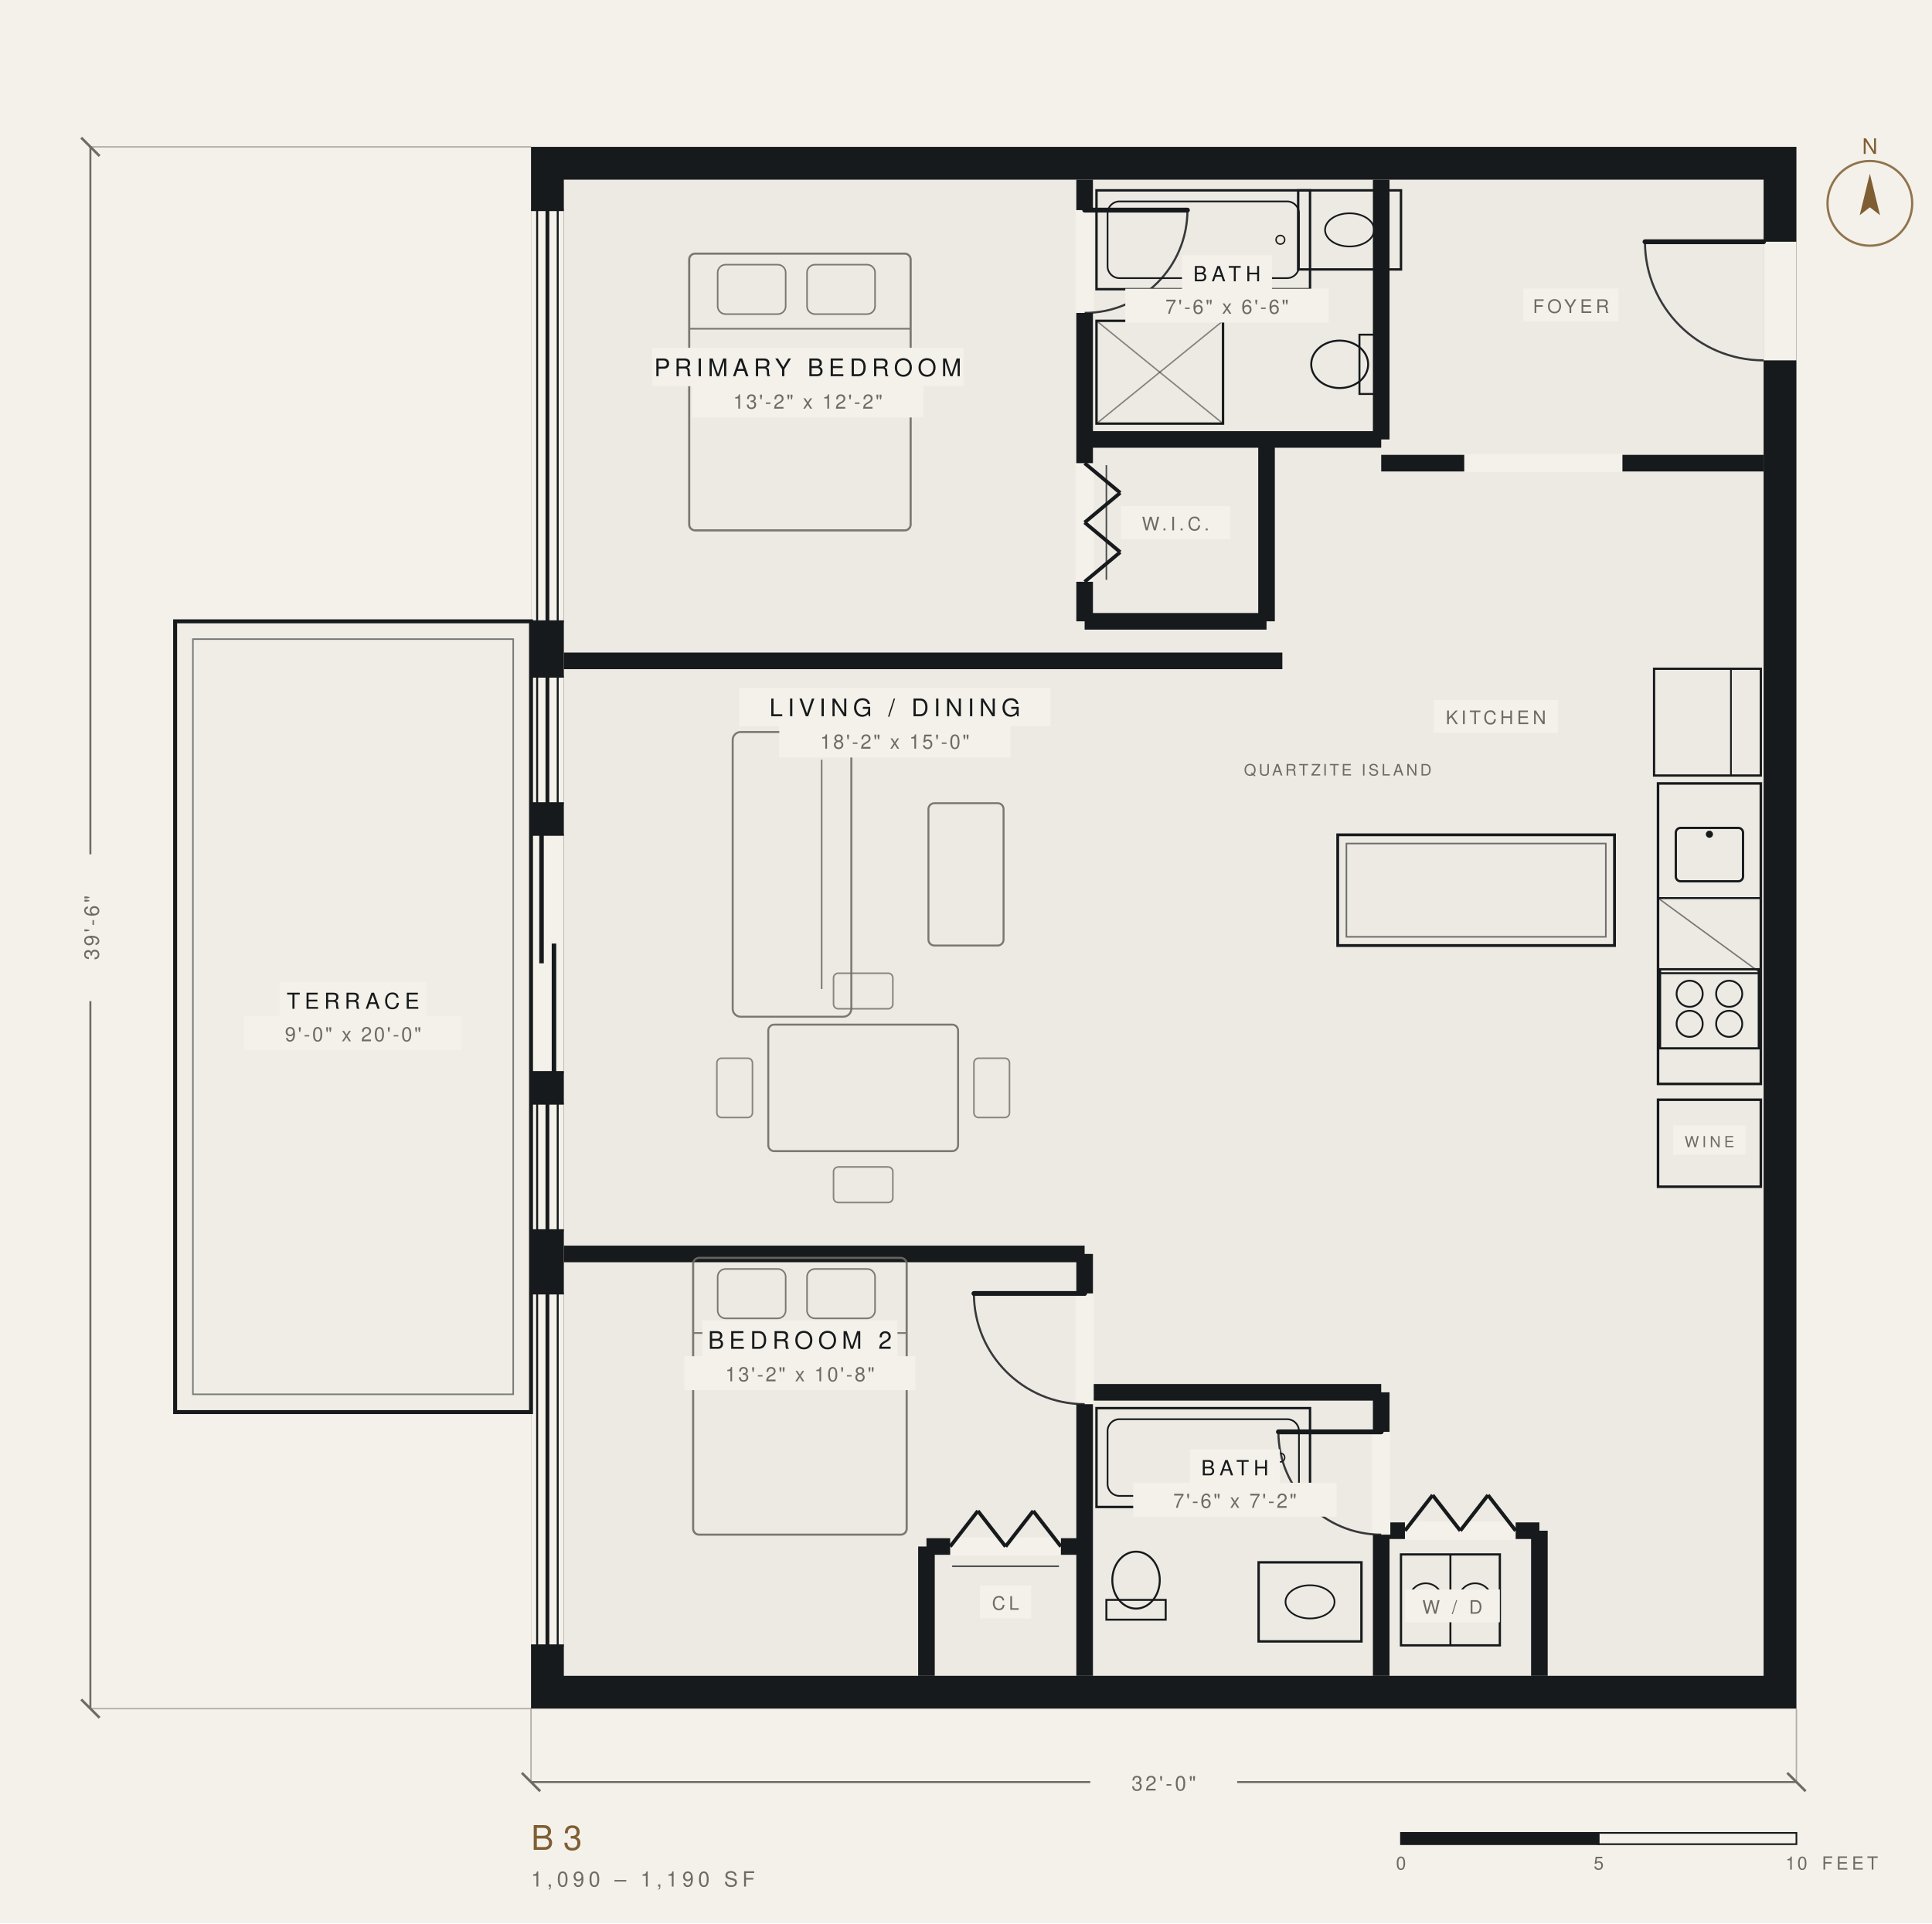
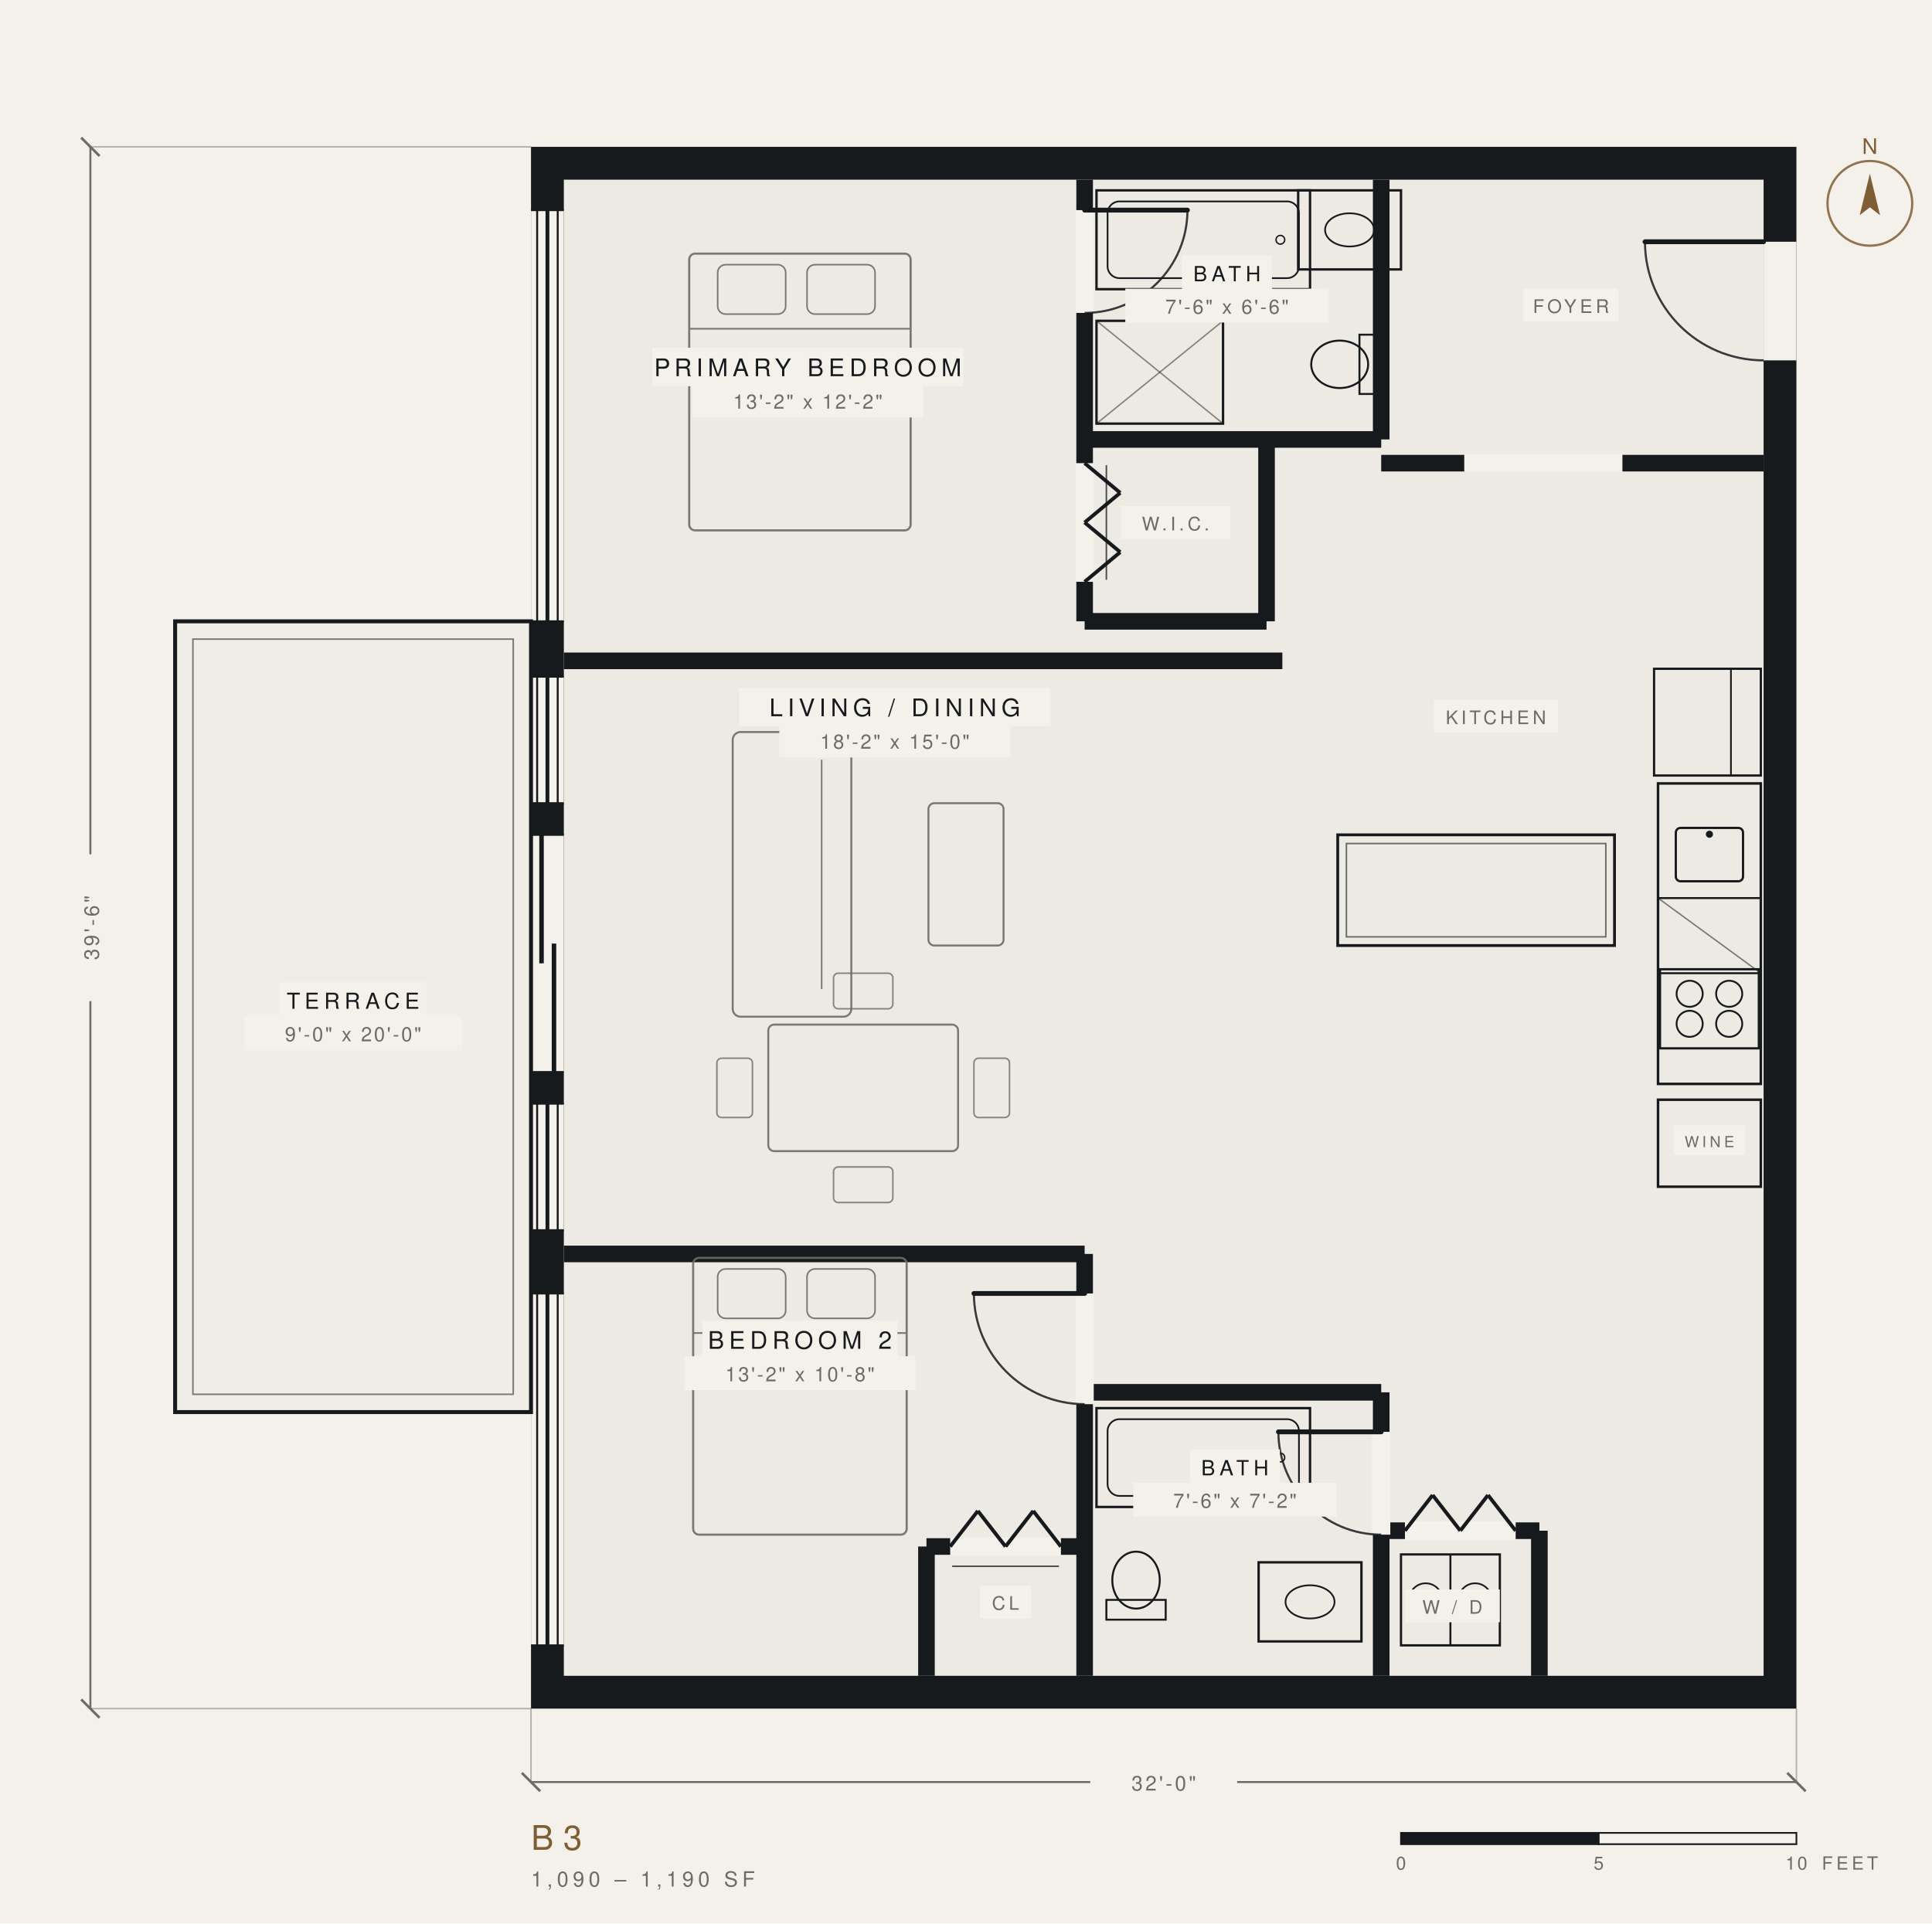
<svg xmlns="http://www.w3.org/2000/svg" viewBox="0 0 684.0 681.0" width="684.0" height="681.0" role="img" aria-label="B3 floor plan, Two Bedroom, West Collection">
  <rect width="684.0" height="681.0" fill="#F4F1EA" />
  <g shape-rendering="geometricPrecision">
    <rect x="199.62" y="63.62" width="424.76" height="529.76" fill="#171A1C" opacity="0.035" />
    <rect x="62.0" y="220.0" width="126.0" height="280.0" fill="#171A1C" opacity="0.02" />
    <path d="M 188.0 52.0 H 636.0 V 605.0 H 188.0 Z M 199.62 63.62 H 624.38 V 593.38 H 199.62 Z" fill="#171A1C" fill-rule="evenodd" />
    <rect x="381.06" y="63.62" width="5.88" height="156.38" fill="#171A1C" />
    <rect x="199.62" y="231.06" width="254.38" height="5.88" fill="#171A1C" />
    <rect x="384.0" y="152.66" width="105.0" height="5.88" fill="#171A1C" />
    <rect x="486.06" y="63.62" width="5.88" height="91.98" fill="#171A1C" />
    <rect x="445.46" y="155.6" width="5.88" height="64.4" fill="#171A1C" />
    <rect x="384.0" y="217.06" width="64.4" height="5.88" fill="#171A1C" />
    <rect x="489.0" y="161.06" width="135.38" height="5.88" fill="#171A1C" />
    <rect x="199.62" y="441.06" width="184.38" height="5.88" fill="#171A1C" />
    <rect x="381.06" y="444.0" width="5.88" height="149.38" fill="#171A1C" />
    <rect x="325.06" y="547.6" width="5.88" height="45.78" fill="#171A1C" />
    <rect x="328.0" y="544.66" width="56.0" height="5.88" fill="#171A1C" />
    <rect x="384.0" y="490.06" width="105.0" height="5.88" fill="#171A1C" />
    <rect x="486.06" y="493.0" width="5.88" height="100.38" fill="#171A1C" />
    <rect x="542.06" y="542.0" width="5.88" height="51.38" fill="#171A1C" />
    <rect x="489.0" y="539.06" width="56.0" height="5.88" fill="#171A1C" />
    <rect x="188.0" y="74.4" width="11.62" height="145.6" fill="#F4F1EA" />
    <rect x="188.0" y="239.6" width="11.62" height="44.8" fill="#F4F1EA" />
    <rect x="188.0" y="295.6" width="11.62" height="84.0" fill="#F4F1EA" />
    <rect x="188.0" y="390.8" width="11.62" height="44.8" fill="#F4F1EA" />
    <rect x="188.0" y="458.0" width="11.62" height="124.6" fill="#F4F1EA" />
    <rect x="624.38" y="85.6" width="11.62" height="42.0" fill="#F4F1EA" />
    <rect x="380.78" y="74.4" width="6.44" height="36.4" fill="#F4F1EA" />
    <rect x="380.78" y="164.0" width="6.44" height="42.0" fill="#F4F1EA" />
    <rect x="518.4" y="160.78" width="56.0" height="6.44" fill="#F4F1EA" />
    <rect x="380.78" y="458.0" width="6.44" height="39.2" fill="#F4F1EA" />
    <rect x="336.4" y="544.38" width="39.2" height="6.44" fill="#F4F1EA" />
    <rect x="485.78" y="507.0" width="6.44" height="36.4" fill="#F4F1EA" />
    <rect x="497.4" y="538.78" width="39.2" height="6.44" fill="#F4F1EA" />
    <line x1="190.17" y1="74.4" x2="190.17" y2="220.0" stroke="#171A1C" stroke-width="0.7" />
    <line x1="193.81" y1="74.4" x2="193.81" y2="220.0" stroke="#171A1C" stroke-width="1.35" />
    <line x1="197.45" y1="74.4" x2="197.45" y2="220.0" stroke="#171A1C" stroke-width="0.7" />
    <line x1="188.0" y1="74.4" x2="199.62" y2="74.4" stroke="#171A1C" stroke-width="0.7" />
    <line x1="188.0" y1="220.0" x2="199.62" y2="220.0" stroke="#171A1C" stroke-width="0.7" />
    <line x1="190.17" y1="239.6" x2="190.17" y2="284.4" stroke="#171A1C" stroke-width="0.7" />
    <line x1="193.81" y1="239.6" x2="193.81" y2="284.4" stroke="#171A1C" stroke-width="1.35" />
    <line x1="197.45" y1="239.6" x2="197.45" y2="284.4" stroke="#171A1C" stroke-width="0.7" />
    <line x1="188.0" y1="239.6" x2="199.62" y2="239.6" stroke="#171A1C" stroke-width="0.7" />
    <line x1="188.0" y1="284.4" x2="199.62" y2="284.4" stroke="#171A1C" stroke-width="0.7" />
    <line x1="191.72" y1="295.6" x2="191.72" y2="341.1" stroke="#171A1C" stroke-width="1.6" />
    <line x1="196.13" y1="334.1" x2="196.13" y2="379.6" stroke="#171A1C" stroke-width="1.6" />
    <line x1="188.0" y1="295.6" x2="199.62" y2="295.6" stroke="#171A1C" stroke-width="0.7" />
    <line x1="188.0" y1="379.6" x2="199.62" y2="379.6" stroke="#171A1C" stroke-width="0.7" />
    <line x1="190.17" y1="390.8" x2="190.17" y2="435.6" stroke="#171A1C" stroke-width="0.7" />
    <line x1="193.81" y1="390.8" x2="193.81" y2="435.6" stroke="#171A1C" stroke-width="1.35" />
    <line x1="197.45" y1="390.8" x2="197.45" y2="435.6" stroke="#171A1C" stroke-width="0.7" />
    <line x1="188.0" y1="390.8" x2="199.62" y2="390.8" stroke="#171A1C" stroke-width="0.7" />
    <line x1="188.0" y1="435.6" x2="199.62" y2="435.6" stroke="#171A1C" stroke-width="0.7" />
    <line x1="190.17" y1="458.0" x2="190.17" y2="582.6" stroke="#171A1C" stroke-width="0.7" />
    <line x1="193.81" y1="458.0" x2="193.81" y2="582.6" stroke="#171A1C" stroke-width="1.35" />
    <line x1="197.45" y1="458.0" x2="197.45" y2="582.6" stroke="#171A1C" stroke-width="0.7" />
    <line x1="188.0" y1="458.0" x2="199.62" y2="458.0" stroke="#171A1C" stroke-width="0.7" />
    <line x1="188.0" y1="582.6" x2="199.62" y2="582.6" stroke="#171A1C" stroke-width="0.7" />
    <path d="M 624.38 127.6 A 42.0 42.0 0 0 1 582.38 85.6" fill="none" stroke="#171A1C" stroke-width="0.75" opacity="0.85" />
    <line x1="624.38" y1="85.6" x2="582.38" y2="85.6" stroke="#171A1C" stroke-width="1.7" stroke-linecap="round" />
    <path d="M 384.0 110.8 A 36.4 36.4 0 0 0 420.4 74.4" fill="none" stroke="#171A1C" stroke-width="0.75" opacity="0.85" />
    <line x1="384.0" y1="74.4" x2="420.4" y2="74.4" stroke="#171A1C" stroke-width="1.7" stroke-linecap="round" />
    <line x1="384.0" y1="164.0" x2="396.6" y2="174.5" stroke="#171A1C" stroke-width="1.3" />
    <line x1="396.6" y1="174.5" x2="384.0" y2="185.0" stroke="#171A1C" stroke-width="1.3" />
    <line x1="384.0" y1="185.0" x2="396.6" y2="195.5" stroke="#171A1C" stroke-width="1.3" />
    <line x1="396.6" y1="195.5" x2="384.0" y2="206.0" stroke="#171A1C" stroke-width="1.3" />
    <path d="M 384.0 497.2 A 39.2 39.2 0 0 1 344.8 458.0" fill="none" stroke="#171A1C" stroke-width="0.75" opacity="0.85" />
    <line x1="384.0" y1="458.0" x2="344.8" y2="458.0" stroke="#171A1C" stroke-width="1.7" stroke-linecap="round" />
    <line x1="336.4" y1="547.6" x2="346.2" y2="535.0" stroke="#171A1C" stroke-width="1.3" />
    <line x1="346.2" y1="535.0" x2="356.0" y2="547.6" stroke="#171A1C" stroke-width="1.3" />
    <line x1="356.0" y1="547.6" x2="365.8" y2="535.0" stroke="#171A1C" stroke-width="1.3" />
    <line x1="365.8" y1="535.0" x2="375.6" y2="547.6" stroke="#171A1C" stroke-width="1.3" />
    <path d="M 489.0 543.4 A 36.4 36.4 0 0 1 452.6 507.0" fill="none" stroke="#171A1C" stroke-width="0.75" opacity="0.85" />
    <line x1="489.0" y1="507.0" x2="452.6" y2="507.0" stroke="#171A1C" stroke-width="1.7" stroke-linecap="round" />
    <line x1="497.4" y1="542.0" x2="507.2" y2="529.4" stroke="#171A1C" stroke-width="1.3" />
    <line x1="507.2" y1="529.4" x2="517.0" y2="542.0" stroke="#171A1C" stroke-width="1.3" />
    <line x1="517.0" y1="542.0" x2="526.8" y2="529.4" stroke="#171A1C" stroke-width="1.3" />
    <line x1="526.8" y1="529.4" x2="536.6" y2="542.0" stroke="#171A1C" stroke-width="1.3" />
    <rect x="62.0" y="220.0" width="126.0" height="280.0" fill="none" stroke="#171A1C" stroke-width="1.4" />
    <rect x="68.3" y="226.3" width="113.4" height="267.4" fill="none" stroke="#171A1C" stroke-width="0.55" opacity="0.55" />
    <line x1="391.7" y1="164.7" x2="391.7" y2="205.3" stroke="#171A1C" stroke-width="0.55" opacity="0.75" />
    <line x1="337.1" y1="554.6" x2="374.9" y2="554.6" stroke="#171A1C" stroke-width="0.55" opacity="0.75" />
    <rect x="585.6" y="236.8" width="37.8" height="37.8" fill="none" stroke="#171A1C" stroke-width="0.8" />
    <line x1="612.82" y1="236.8" x2="612.82" y2="274.6" stroke="#171A1C" stroke-width="0.6" />
    <rect x="587.0" y="277.4" width="36.4" height="106.4" fill="none" stroke="#171A1C" stroke-width="0.9" />
    <rect x="593.3" y="293.15" width="23.8" height="18.9" fill="none" stroke="#171A1C" stroke-width="0.8" rx="1.68" />
    <circle cx="605.2" cy="295.39" r="1.26" fill="#171A1C" />
    <rect x="587.0" y="318.0" width="36.4" height="26.6" fill="none" stroke="#171A1C" stroke-width="0.7" />
    <line x1="587.0" y1="318.0" x2="623.4" y2="344.6" stroke="#171A1C" stroke-width="0.5" opacity="0.55" />
    <rect x="587.7" y="343.2" width="35.0" height="28.0" fill="none" stroke="#171A1C" stroke-width="0.8" />
    <circle cx="598.2" cy="351.88" r="4.62" fill="none" stroke="#171A1C" stroke-width="0.65" />
    <circle cx="598.2" cy="362.52" r="4.62" fill="none" stroke="#171A1C" stroke-width="0.65" />
    <circle cx="612.2" cy="351.88" r="4.62" fill="none" stroke="#171A1C" stroke-width="0.65" />
    <circle cx="612.2" cy="362.52" r="4.62" fill="none" stroke="#171A1C" stroke-width="0.65" />
    <rect x="587.0" y="389.4" width="36.4" height="30.8" fill="none" stroke="#171A1C" stroke-width="0.9" />
    <rect x="473.6" y="295.6" width="98.0" height="39.2" fill="none" stroke="#171A1C" stroke-width="1.0" />
    <rect x="476.68" y="298.68" width="91.84" height="33.04" fill="none" stroke="#171A1C" stroke-width="0.55" opacity="0.6" />
    <rect x="388.2" y="67.4" width="75.6" height="35.0" fill="none" stroke="#171A1C" stroke-width="0.85" />
    <rect x="392.12" y="71.32" width="67.76" height="27.16" fill="none" stroke="#171A1C" stroke-width="0.6" rx="4.2" />
    <circle cx="453.3" cy="84.9" r="1.54" fill="none" stroke="#171A1C" stroke-width="0.5" />
    <rect x="459.6" y="67.4" width="36.4" height="28.0" fill="none" stroke="#171A1C" stroke-width="0.85" />
    <ellipse cx="477.8" cy="81.4" rx="8.68" ry="5.88" fill="none" stroke="#171A1C" stroke-width="0.6" />
    <rect x="388.2" y="113.6" width="44.8" height="36.4" fill="none" stroke="#171A1C" stroke-width="0.85" />
    <line x1="388.2" y1="113.6" x2="433.0" y2="150.0" stroke="#171A1C" stroke-width="0.5" opacity="0.5" />
    <line x1="433.0" y1="113.6" x2="388.2" y2="150.0" stroke="#171A1C" stroke-width="0.5" opacity="0.5" />
    <g transform="translate(476.4,129.0) rotate(90)">
      <rect x="-10.5" y="-11.9" width="21.0" height="7.0" fill="none" stroke="#171A1C" stroke-width="0.7" />
      <ellipse cx="0" cy="2.1" rx="8.4" ry="10.08" fill="none" stroke="#171A1C" stroke-width="0.7" />
    </g>
    <rect x="388.2" y="498.6" width="75.6" height="35.0" fill="none" stroke="#171A1C" stroke-width="0.85" />
    <rect x="392.12" y="502.52" width="67.76" height="27.16" fill="none" stroke="#171A1C" stroke-width="0.6" rx="4.2" />
    <circle cx="453.3" cy="516.1" r="1.54" fill="none" stroke="#171A1C" stroke-width="0.5" />
    <rect x="445.6" y="553.2" width="36.4" height="28.0" fill="none" stroke="#171A1C" stroke-width="0.85" />
    <ellipse cx="463.8" cy="567.2" rx="8.68" ry="5.88" fill="none" stroke="#171A1C" stroke-width="0.6" />
    <g transform="translate(402.2,561.6) rotate(180)">
      <rect x="-10.5" y="-11.9" width="21.0" height="7.0" fill="none" stroke="#171A1C" stroke-width="0.7" />
      <ellipse cx="0" cy="2.1" rx="8.4" ry="10.08" fill="none" stroke="#171A1C" stroke-width="0.7" />
    </g>
    <rect x="496.0" y="550.4" width="35.0" height="32.2" fill="none" stroke="#171A1C" stroke-width="0.8" />
    <line x1="513.5" y1="550.4" x2="513.5" y2="582.6" stroke="#171A1C" stroke-width="0.7" />
    <circle cx="504.75" cy="566.5" r="5.88" fill="none" stroke="#171A1C" stroke-width="0.6" />
    <circle cx="522.25" cy="566.5" r="5.88" fill="none" stroke="#171A1C" stroke-width="0.6" />
    <g transform="translate(283.2,138.8) rotate(0)" opacity="0.9">
      <rect x="-39.2" y="-49.0" width="78.4" height="98.0" rx="2.1" fill="none" stroke="#6E6B64" stroke-width="0.75" />
      <line x1="-39.2" y1="-22.4" x2="39.2" y2="-22.4" stroke="#6E6B64" stroke-width="0.6" />
      <rect x="-29.12" y="-45.08" width="24.08" height="17.5" rx="2.8" fill="none" stroke="#6E6B64" stroke-width="0.55" />
      <rect x="2.52" y="-45.08" width="24.08" height="17.5" rx="2.8" fill="none" stroke="#6E6B64" stroke-width="0.55" />
    </g>
    <g transform="translate(283.2,494.4) rotate(0)" opacity="0.9">
      <rect x="-37.8" y="-49.0" width="75.6" height="98.0" rx="2.1" fill="none" stroke="#6E6B64" stroke-width="0.75" />
      <line x1="-37.8" y1="-22.4" x2="37.8" y2="-22.4" stroke="#6E6B64" stroke-width="0.6" />
      <rect x="-29.12" y="-45.08" width="24.08" height="17.5" rx="2.8" fill="none" stroke="#6E6B64" stroke-width="0.55" />
      <rect x="2.52" y="-45.08" width="24.08" height="17.5" rx="2.8" fill="none" stroke="#6E6B64" stroke-width="0.55" />
    </g>
    <g transform="translate(280.4,309.6) rotate(90)" opacity="0.9">
      <rect x="-50.4" y="-21.0" width="100.8" height="42.0" rx="2.8" fill="none" stroke="#6E6B64" stroke-width="0.7" />
      <line x1="-40.6" y1="-10.5" x2="40.6" y2="-10.5" stroke="#6E6B64" stroke-width="0.55" />
    </g>
    <rect x="328.7" y="284.4" width="26.6" height="50.4" rx="2.1" fill="none" stroke="#6E6B64" stroke-width="0.7" opacity="0.9" />
    <rect x="272.0" y="362.8" width="67.2" height="44.8" rx="2.1" fill="none" stroke="#6E6B64" stroke-width="0.7" opacity="0.9" />
    <rect x="295.1" y="344.6" width="21.0" height="12.6" rx="1.68" fill="none" stroke="#6E6B64" stroke-width="0.55" opacity="0.8" />
    <rect x="295.1" y="413.2" width="21.0" height="12.6" rx="1.68" fill="none" stroke="#6E6B64" stroke-width="0.55" opacity="0.8" />
    <rect x="253.8" y="374.7" width="12.6" height="21.0" rx="1.68" fill="none" stroke="#6E6B64" stroke-width="0.55" opacity="0.8" />
    <rect x="344.8" y="374.7" width="12.6" height="21.0" rx="1.68" fill="none" stroke="#6E6B64" stroke-width="0.55" opacity="0.8" />
    <rect x="99.02" y="347.73" width="51.96" height="12.8" fill="#F4F1EA" />
    <text x="125.0" y="357.2" font-family="Jost, 'Helvetica Neue', Helvetica, Arial, sans-serif" font-size="7.8" fill="#171A1C" letter-spacing="1.7" text-anchor="middle" font-weight="500">TERRACE</text>
    <rect x="86.55" y="359.82" width="76.9" height="12.0" fill="#F4F1EA" />
    <text x="125.0" y="368.7" font-family="Jost, 'Helvetica Neue', Helvetica, Arial, sans-serif" font-size="7" fill="#6E6B64" letter-spacing="0.7" text-anchor="middle" font-weight="400">9'-0" x 20'-0"</text>
    <rect x="592.42" y="398.5" width="25.56" height="10.4" fill="#F4F1EA" />
    <text x="605.2" y="406.2" font-family="Jost, 'Helvetica Neue', Helvetica, Arial, sans-serif" font-size="5.4" fill="#6E6B64" letter-spacing="1.2" text-anchor="middle" font-weight="500">WINE</text>
    <rect x="230.9" y="123.14" width="110.2" height="13.6" fill="#F4F1EA" />
    <text x="286.0" y="133.2" font-family="Jost, 'Helvetica Neue', Helvetica, Arial, sans-serif" font-size="8.6" fill="#171A1C" letter-spacing="1.7" text-anchor="middle" font-weight="500">PRIMARY BEDROOM</text>
    <rect x="245.1" y="135.82" width="81.8" height="12.0" fill="#F4F1EA" />
    <text x="286.0" y="144.7" font-family="Jost, 'Helvetica Neue', Helvetica, Arial, sans-serif" font-size="7" fill="#6E6B64" letter-spacing="0.7" text-anchor="middle" font-weight="400">13'-2" x 12'-2"</text>
    <rect x="261.7" y="243.54" width="110.2" height="13.6" fill="#F4F1EA" />
    <text x="316.8" y="253.6" font-family="Jost, 'Helvetica Neue', Helvetica, Arial, sans-serif" font-size="8.6" fill="#171A1C" letter-spacing="1.7" text-anchor="middle" font-weight="500">LIVING / DINING</text>
    <rect x="275.9" y="256.22" width="81.8" height="12.0" fill="#F4F1EA" />
    <text x="316.8" y="265.1" font-family="Jost, 'Helvetica Neue', Helvetica, Arial, sans-serif" font-size="7" fill="#6E6B64" letter-spacing="0.7" text-anchor="middle" font-weight="400">18'-2" x 15'-0"</text>
    <rect x="248.68" y="467.54" width="69.04" height="13.6" fill="#F4F1EA" />
    <text x="283.2" y="477.6" font-family="Jost, 'Helvetica Neue', Helvetica, Arial, sans-serif" font-size="8.6" fill="#171A1C" letter-spacing="1.7" text-anchor="middle" font-weight="500">BEDROOM 2</text>
    <rect x="242.3" y="480.22" width="81.8" height="12.0" fill="#F4F1EA" />
    <text x="283.2" y="489.1" font-family="Jost, 'Helvetica Neue', Helvetica, Arial, sans-serif" font-size="7" fill="#6E6B64" letter-spacing="0.7" text-anchor="middle" font-weight="400">13'-2" x 10'-8"</text>
    <rect x="507.64" y="247.82" width="43.92" height="11.6" fill="#F4F1EA" />
    <text x="529.6" y="256.4" font-family="Jost, 'Helvetica Neue', Helvetica, Arial, sans-serif" font-size="6.6" fill="#6E6B64" letter-spacing="1.2" text-anchor="middle" font-weight="500">KITCHEN</text>
    <rect x="418.47" y="90.42" width="31.86" height="12.4" fill="#F4F1EA" />
    <text x="434.4" y="99.6" font-family="Jost, 'Helvetica Neue', Helvetica, Arial, sans-serif" font-size="7.4" fill="#171A1C" letter-spacing="1.7" text-anchor="middle" font-weight="500">BATH</text>
    <rect x="398.4" y="102.22" width="72.0" height="12.0" fill="#F4F1EA" />
    <text x="434.4" y="111.1" font-family="Jost, 'Helvetica Neue', Helvetica, Arial, sans-serif" font-size="7" fill="#6E6B64" letter-spacing="0.7" text-anchor="middle" font-weight="400">7'-6" x 6'-6"</text>
    <rect x="421.27" y="513.22" width="31.86" height="12.4" fill="#F4F1EA" />
    <text x="437.2" y="522.4" font-family="Jost, 'Helvetica Neue', Helvetica, Arial, sans-serif" font-size="7.4" fill="#171A1C" letter-spacing="1.7" text-anchor="middle" font-weight="500">BATH</text>
    <rect x="401.2" y="525.02" width="72.0" height="12.0" fill="#F4F1EA" />
    <text x="437.2" y="533.9" font-family="Jost, 'Helvetica Neue', Helvetica, Arial, sans-serif" font-size="7" fill="#6E6B64" letter-spacing="0.7" text-anchor="middle" font-weight="400">7'-6" x 7'-2"</text>
    <rect x="396.82" y="179.22" width="38.76" height="11.6" fill="#F4F1EA" />
    <text x="416.2" y="187.8" font-family="Jost, 'Helvetica Neue', Helvetica, Arial, sans-serif" font-size="6.6" fill="#6E6B64" letter-spacing="1.2" text-anchor="middle" font-weight="500">W.I.C.</text>
    <rect x="346.94" y="561.42" width="18.12" height="11.6" fill="#F4F1EA" />
    <text x="356.0" y="570.0" font-family="Jost, 'Helvetica Neue', Helvetica, Arial, sans-serif" font-size="6.6" fill="#6E6B64" letter-spacing="1.2" text-anchor="middle" font-weight="500">CL</text>
    <rect x="539.4" y="102.22" width="33.6" height="11.6" fill="#F4F1EA" />
    <text x="556.2" y="110.8" font-family="Jost, 'Helvetica Neue', Helvetica, Arial, sans-serif" font-size="6.6" fill="#6E6B64" letter-spacing="1.2" text-anchor="middle" font-weight="500">FOYER</text>
    <rect x="497.4" y="562.82" width="33.6" height="11.6" fill="#F4F1EA" />
    <text x="514.2" y="571.4" font-family="Jost, 'Helvetica Neue', Helvetica, Arial, sans-serif" font-size="6.6" fill="#6E6B64" letter-spacing="1.2" text-anchor="middle" font-weight="500">W / D</text>
-     <text x="473.6" y="274.6" font-family="Jost, 'Helvetica Neue', Helvetica, Arial, sans-serif" font-size="5.6" fill="#6E6B64" letter-spacing="0.9" text-anchor="middle" font-weight="400">QUARTZITE ISLAND</text>
    <line x1="188.0" y1="631.0" x2="636.0" y2="631.0" stroke="#6E6B64" stroke-width="0.7" />
    <line x1="184.75" y1="627.75" x2="191.25" y2="634.25" stroke="#6E6B64" stroke-width="0.9" />
    <line x1="632.75" y1="627.75" x2="639.25" y2="634.25" stroke="#6E6B64" stroke-width="0.9" />
    <line x1="188.0" y1="631.0" x2="188.0" y2="605.0" stroke="#6E6B64" stroke-width="0.5" opacity="0.5" />
    <line x1="636.0" y1="631.0" x2="636.0" y2="605.0" stroke="#6E6B64" stroke-width="0.5" opacity="0.5" />
    <rect x="386.0" y="625.5" width="52" height="10" fill="#F4F1EA" />
    <text x="412.0" y="634.0" font-family="Jost, 'Helvetica Neue', Helvetica, Arial, sans-serif" font-size="7.2" fill="#6E6B64" letter-spacing="0.9" text-anchor="middle" font-weight="400">32'-0"</text>
    <line x1="32.0" y1="52.0" x2="32.0" y2="605.0" stroke="#6E6B64" stroke-width="0.7" />
    <line x1="28.75" y1="48.75" x2="35.25" y2="55.25" stroke="#6E6B64" stroke-width="0.9" />
    <line x1="28.75" y1="601.75" x2="35.25" y2="608.25" stroke="#6E6B64" stroke-width="0.9" />
    <line x1="32.0" y1="52.0" x2="188.0" y2="52.0" stroke="#6E6B64" stroke-width="0.5" opacity="0.5" />
    <line x1="32.0" y1="605.0" x2="188.0" y2="605.0" stroke="#6E6B64" stroke-width="0.5" opacity="0.5" />
    <rect x="26.5" y="302.5" width="10" height="52" fill="#F4F1EA" />
    <text x="35.0" y="328.5" font-family="Jost, 'Helvetica Neue', Helvetica, Arial, sans-serif" font-size="7.2" fill="#6E6B64" letter-spacing="0.9" text-anchor="middle" font-weight="400" transform="rotate(-90 35.0 328.5)">39'-6"</text>
    <g transform="translate(662.0,72)">
      <circle cx="0" cy="0" r="15" fill="none" stroke="#7F5E33" stroke-width="0.8" opacity="0.85" />
      <path d="M 0 -10.5 L 3.6 4.2 L 0 1.4 L -3.6 4.2 Z" fill="#7F5E33" />
      <text x="0" y="-17.5" font-family="Jost, 'Helvetica Neue', Helvetica, Arial, sans-serif" font-size="7.6" fill="#7F5E33" letter-spacing="1.4" text-anchor="middle" font-weight="500">N</text>
    </g>
    <text x="188" y="655.0" font-family="Jost, 'Helvetica Neue', Helvetica, Arial, sans-serif" font-size="12" fill="#7F5E33" letter-spacing="3.4" font-weight="500">B3</text>
    <text x="188" y="668.0" font-family="Jost, 'Helvetica Neue', Helvetica, Arial, sans-serif" font-size="7.4" fill="#6E6B64" letter-spacing="1.5">1,090 – 1,190 SF</text>
    <rect x="496.0" y="649.0" width="70.0" height="4.0" fill="#171A1C" stroke="#171A1C" stroke-width="0.6" />
    <rect x="566.0" y="649.0" width="70.0" height="4.0" fill="#F4F1EA" stroke="#171A1C" stroke-width="0.6" />
    <text x="496.0" y="662.0" font-family="Jost, 'Helvetica Neue', Helvetica, Arial, sans-serif" font-size="6.4" fill="#6E6B64" letter-spacing="0.6" text-anchor="middle">0</text>
    <text x="566.0" y="662.0" font-family="Jost, 'Helvetica Neue', Helvetica, Arial, sans-serif" font-size="6.4" fill="#6E6B64" letter-spacing="0.6" text-anchor="middle">5</text>
    <text x="636.0" y="662.0" font-family="Jost, 'Helvetica Neue', Helvetica, Arial, sans-serif" font-size="6.4" fill="#6E6B64" letter-spacing="0.6" text-anchor="middle">10</text>
    <text x="645.0" y="662.0" font-family="Jost, 'Helvetica Neue', Helvetica, Arial, sans-serif" font-size="6.4" fill="#6E6B64" letter-spacing="1.2">FEET</text>
  </g>
</svg>
